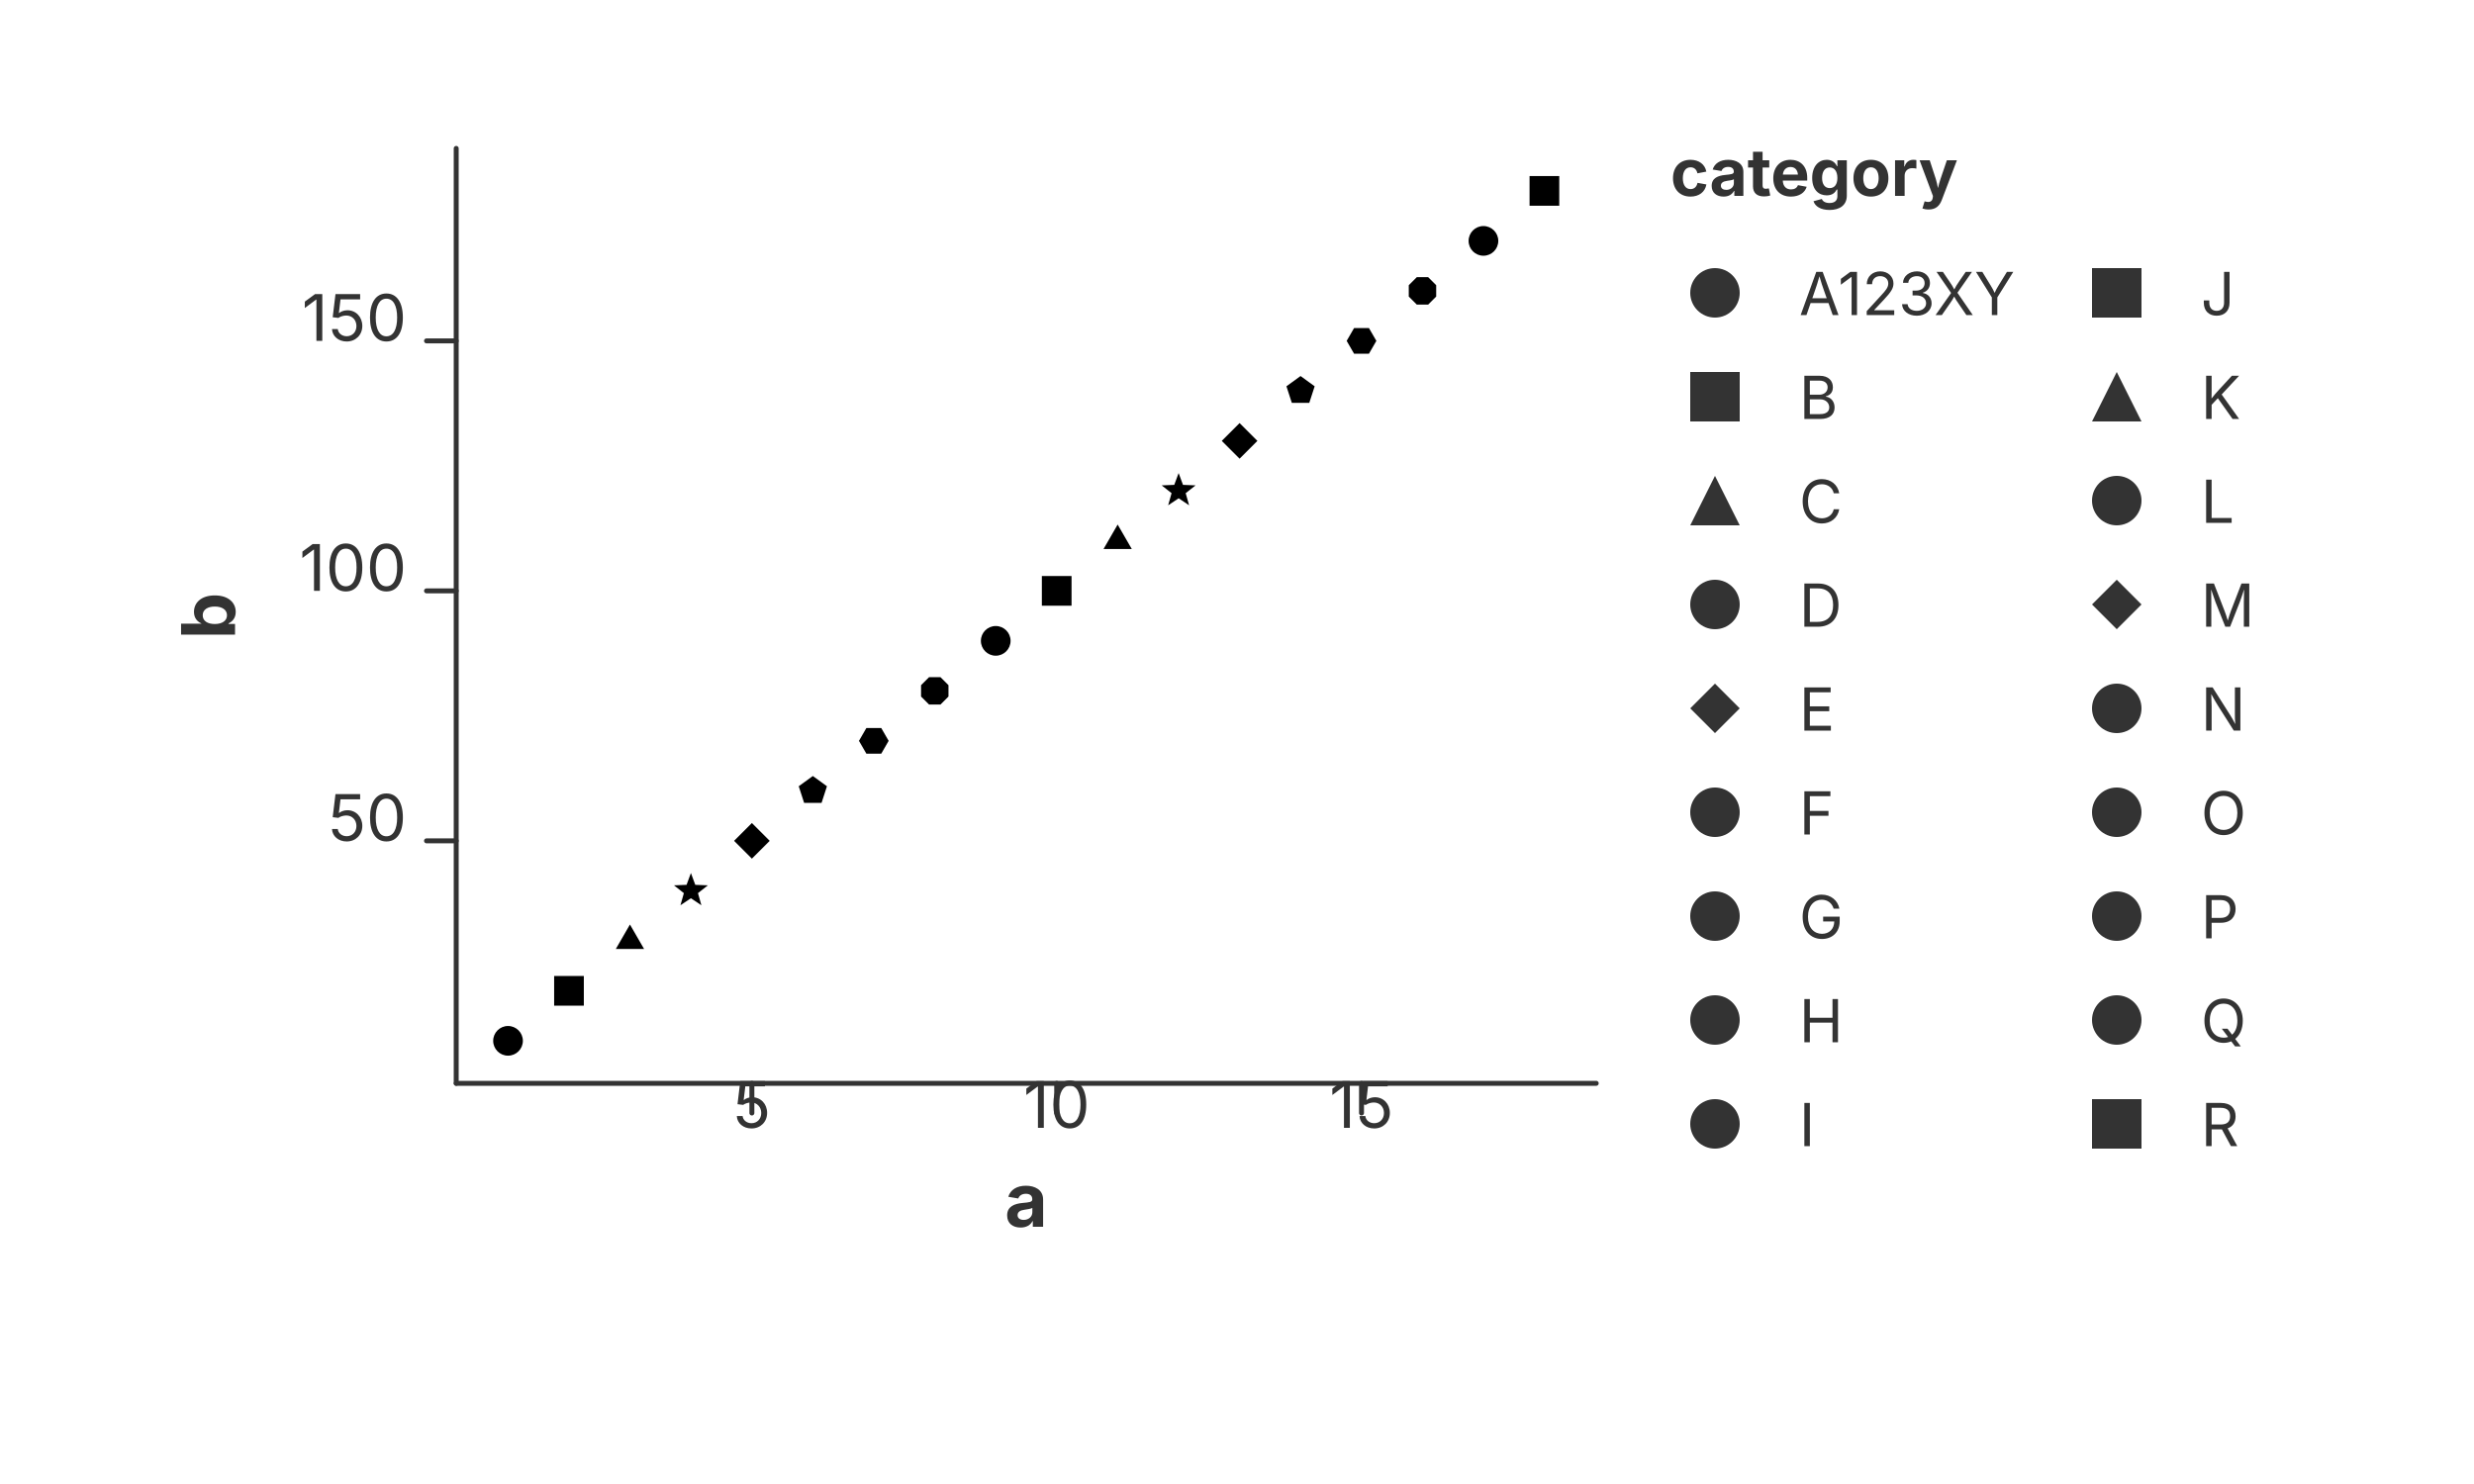
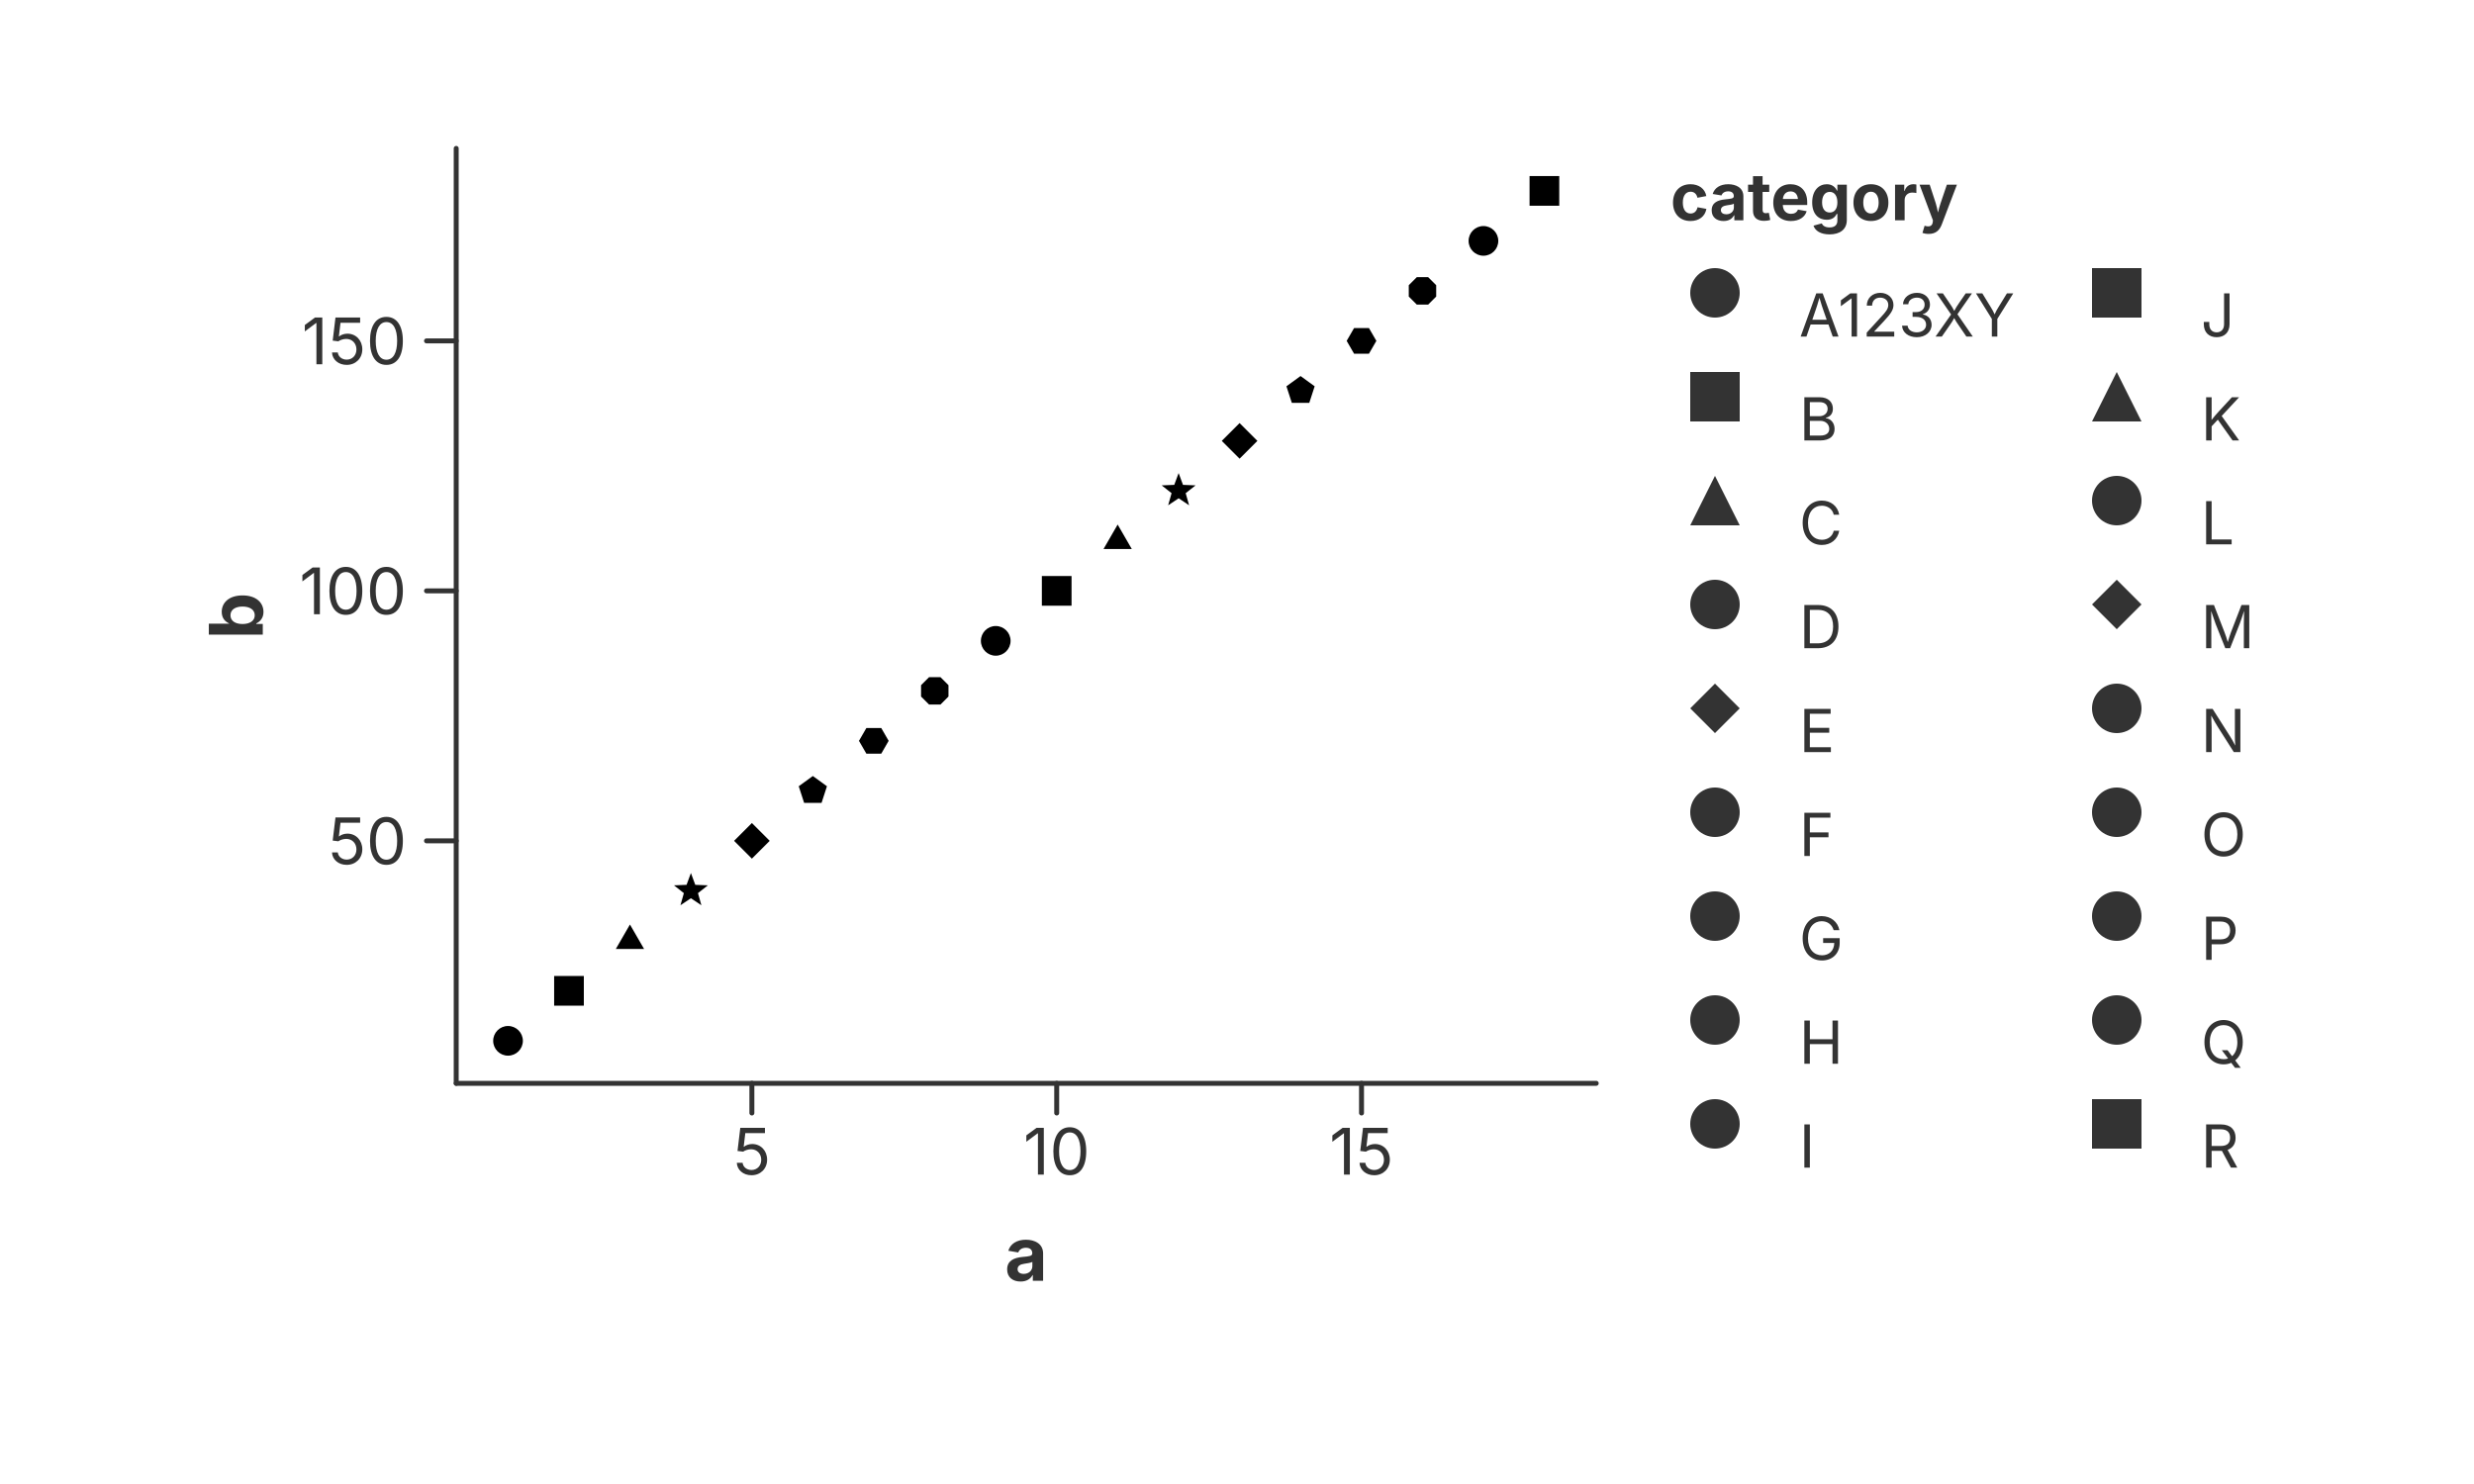
<svg xmlns="http://www.w3.org/2000/svg" width="500" height="300" viewBox="0 0 500 300">
  <rect x="0.000" y="0.000" width="500.000" height="300.000" fill="rgba(255,255,255,1.000)" stroke="none" stroke-width="0.000" fill-opacity="1.000" stroke-opacity="1.000" />
  <path d="M 92.200 219.000 L 322.600 219.000" stroke="rgba(51,51,51,1.000)" stroke-width="1.000" stroke-opacity="1.000" fill="none" stroke-linejoin="round" stroke-linecap="round" />
  <path d="M 151.956 219.000 L 151.956 225.000" stroke="rgba(51,51,51,1.000)" stroke-width="1.000" stroke-opacity="1.000" fill="none" stroke-linejoin="round" stroke-linecap="round" />
-   <text x="151.956" y="228.000" font-size="13.0" font-family="Inter, -apple-system, BlinkMacSystemFont, 'Segoe UI', Roboto, Helvetica, Arial, 'PingFang SC', 'Microsoft YaHei', Ubuntu, Cantarell, 'Noto Sans', sans-serif" fill="rgba(51,51,51,1.000)" fill-opacity="1.000" text-anchor="middle" font-weight="normal" dominant_baseline="hanging" transform="rotate(0 151.956 228.000)">5</text>
+   <text x="151.956" y="228.000" font-size="13.0" font-family="Inter, -apple-system, BlinkMacSystemFont, 'Segoe UI', Roboto, Helvetica, Arial, 'PingFang SC', 'Microsoft YaHei', Ubuntu, Cantarell, 'Noto Sans', sans-serif" fill="rgba(51,51,51,1.000)" fill-opacity="1.000" text-anchor="middle" font-weight="normal" dominant-baseline="hanging" transform="rotate(0 151.956 228.000)">5</text>
  <path d="M 213.560 219.000 L 213.560 225.000" stroke="rgba(51,51,51,1.000)" stroke-width="1.000" stroke-opacity="1.000" fill="none" stroke-linejoin="round" stroke-linecap="round" />
-   <text x="213.560" y="228.000" font-size="13.0" font-family="Inter, -apple-system, BlinkMacSystemFont, 'Segoe UI', Roboto, Helvetica, Arial, 'PingFang SC', 'Microsoft YaHei', Ubuntu, Cantarell, 'Noto Sans', sans-serif" fill="rgba(51,51,51,1.000)" fill-opacity="1.000" text-anchor="middle" font-weight="normal" dominant_baseline="hanging" transform="rotate(0 213.560 228.000)">10</text>
+   <text x="213.560" y="228.000" font-size="13.0" font-family="Inter, -apple-system, BlinkMacSystemFont, 'Segoe UI', Roboto, Helvetica, Arial, 'PingFang SC', 'Microsoft YaHei', Ubuntu, Cantarell, 'Noto Sans', sans-serif" fill="rgba(51,51,51,1.000)" fill-opacity="1.000" text-anchor="middle" font-weight="normal" dominant-baseline="hanging" transform="rotate(0 213.560 228.000)">10</text>
  <path d="M 275.165 219.000 L 275.165 225.000" stroke="rgba(51,51,51,1.000)" stroke-width="1.000" stroke-opacity="1.000" fill="none" stroke-linejoin="round" stroke-linecap="round" />
-   <text x="275.165" y="228.000" font-size="13.0" font-family="Inter, -apple-system, BlinkMacSystemFont, 'Segoe UI', Roboto, Helvetica, Arial, 'PingFang SC', 'Microsoft YaHei', Ubuntu, Cantarell, 'Noto Sans', sans-serif" fill="rgba(51,51,51,1.000)" fill-opacity="1.000" text-anchor="middle" font-weight="normal" dominant_baseline="hanging" transform="rotate(0 275.165 228.000)">15</text>
-   <text x="207.400" y="248.000" font-size="15.0" font-family="Inter, -apple-system, BlinkMacSystemFont, 'Segoe UI', Roboto, Helvetica, Arial, 'PingFang SC', 'Microsoft YaHei', Ubuntu, Cantarell, 'Noto Sans', sans-serif" fill="rgba(51,51,51,1.000)" fill-opacity="1.000" text-anchor="middle" font-weight="bold" dominant_baseline="hanging" transform="rotate(0 207.400 248.000)">a</text>
+   <text x="275.165" y="228.000" font-size="13.0" font-family="Inter, -apple-system, BlinkMacSystemFont, 'Segoe UI', Roboto, Helvetica, Arial, 'PingFang SC', 'Microsoft YaHei', Ubuntu, Cantarell, 'Noto Sans', sans-serif" fill="rgba(51,51,51,1.000)" fill-opacity="1.000" text-anchor="middle" font-weight="normal" dominant-baseline="hanging" transform="rotate(0 275.165 228.000)">15</text>
+   <text x="207.400" y="248.000" font-size="15.0" font-family="Inter, -apple-system, BlinkMacSystemFont, 'Segoe UI', Roboto, Helvetica, Arial, 'PingFang SC', 'Microsoft YaHei', Ubuntu, Cantarell, 'Noto Sans', sans-serif" fill="rgba(51,51,51,1.000)" fill-opacity="1.000" text-anchor="middle" font-weight="bold" dominant-baseline="hanging" transform="rotate(0 207.400 248.000)">a</text>
  <path d="M 92.200 30.000 L 92.200 219.000" stroke="rgba(51,51,51,1.000)" stroke-width="1.000" stroke-opacity="1.000" fill="none" stroke-linejoin="round" stroke-linecap="round" />
  <path d="M 92.200 169.981 L 86.200 169.981" stroke="rgba(51,51,51,1.000)" stroke-width="1.000" stroke-opacity="1.000" fill="none" stroke-linejoin="round" stroke-linecap="round" />
-   <text x="82.200" y="169.981" font-size="13.0" font-family="Inter, -apple-system, BlinkMacSystemFont, 'Segoe UI', Roboto, Helvetica, Arial, 'PingFang SC', 'Microsoft YaHei', Ubuntu, Cantarell, 'Noto Sans', sans-serif" fill="rgba(51,51,51,1.000)" fill-opacity="1.000" text-anchor="end" font-weight="normal" dominant_baseline="central" transform="rotate(0 82.200 169.981)">50</text>
+   <text x="82.200" y="169.981" font-size="13.0" font-family="Inter, -apple-system, BlinkMacSystemFont, 'Segoe UI', Roboto, Helvetica, Arial, 'PingFang SC', 'Microsoft YaHei', Ubuntu, Cantarell, 'Noto Sans', sans-serif" fill="rgba(51,51,51,1.000)" fill-opacity="1.000" text-anchor="end" font-weight="normal" dominant-baseline="central" transform="rotate(0 82.200 169.981)">50</text>
  <path d="M 92.200 119.447 L 86.200 119.447" stroke="rgba(51,51,51,1.000)" stroke-width="1.000" stroke-opacity="1.000" fill="none" stroke-linejoin="round" stroke-linecap="round" />
-   <text x="82.200" y="119.447" font-size="13.0" font-family="Inter, -apple-system, BlinkMacSystemFont, 'Segoe UI', Roboto, Helvetica, Arial, 'PingFang SC', 'Microsoft YaHei', Ubuntu, Cantarell, 'Noto Sans', sans-serif" fill="rgba(51,51,51,1.000)" fill-opacity="1.000" text-anchor="end" font-weight="normal" dominant_baseline="central" transform="rotate(0 82.200 119.447)">100</text>
+   <text x="82.200" y="119.447" font-size="13.0" font-family="Inter, -apple-system, BlinkMacSystemFont, 'Segoe UI', Roboto, Helvetica, Arial, 'PingFang SC', 'Microsoft YaHei', Ubuntu, Cantarell, 'Noto Sans', sans-serif" fill="rgba(51,51,51,1.000)" fill-opacity="1.000" text-anchor="end" font-weight="normal" dominant-baseline="central" transform="rotate(0 82.200 119.447)">100</text>
  <path d="M 92.200 68.912 L 86.200 68.912" stroke="rgba(51,51,51,1.000)" stroke-width="1.000" stroke-opacity="1.000" fill="none" stroke-linejoin="round" stroke-linecap="round" />
-   <text x="82.200" y="68.912" font-size="13.0" font-family="Inter, -apple-system, BlinkMacSystemFont, 'Segoe UI', Roboto, Helvetica, Arial, 'PingFang SC', 'Microsoft YaHei', Ubuntu, Cantarell, 'Noto Sans', sans-serif" fill="rgba(51,51,51,1.000)" fill-opacity="1.000" text-anchor="end" font-weight="normal" dominant_baseline="central" transform="rotate(0 82.200 68.912)">150</text>
-   <text x="47.500" y="124.500" font-size="15.0" font-family="Inter, -apple-system, BlinkMacSystemFont, 'Segoe UI', Roboto, Helvetica, Arial, 'PingFang SC', 'Microsoft YaHei', Ubuntu, Cantarell, 'Noto Sans', sans-serif" fill="rgba(51,51,51,1.000)" fill-opacity="1.000" text-anchor="middle" font-weight="bold" dominant_baseline="middle" transform="rotate(-90 47.500 124.500)">b</text>
+   <text x="82.200" y="68.912" font-size="13.0" font-family="Inter, -apple-system, BlinkMacSystemFont, 'Segoe UI', Roboto, Helvetica, Arial, 'PingFang SC', 'Microsoft YaHei', Ubuntu, Cantarell, 'Noto Sans', sans-serif" fill="rgba(51,51,51,1.000)" fill-opacity="1.000" text-anchor="end" font-weight="normal" dominant-baseline="central" transform="rotate(0 82.200 68.912)">150</text>
+   <text x="47.500" y="124.500" font-size="15.0" font-family="Inter, -apple-system, BlinkMacSystemFont, 'Segoe UI', Roboto, Helvetica, Arial, 'PingFang SC', 'Microsoft YaHei', Ubuntu, Cantarell, 'Noto Sans', sans-serif" fill="rgba(51,51,51,1.000)" fill-opacity="1.000" text-anchor="middle" font-weight="bold" dominant-baseline="middle" transform="rotate(-90 47.500 124.500)">b</text>
  <circle cx="102.673" cy="210.409" r="3.000" fill="rgba(0,0,0,1.000)" stroke="none" stroke-width="0.000" fill-opacity="1.000" stroke-opacity="1.000" />
  <rect x="111.994" y="197.302" width="6.000" height="6.000" fill="rgba(0,0,0,1.000)" stroke="none" stroke-width="0.000" fill-opacity="1.000" stroke-opacity="1.000" />
  <polygon points="127.314,186.895 130.172,191.845 124.457,191.845" fill="rgba(0,0,0,1.000)" stroke="none" stroke-width="0.000" fill-opacity="1.000" stroke-opacity="1.000" />
  <polygon points="139.635,176.488 140.517,178.875 143.059,178.976 141.062,180.552 141.751,183.001 139.635,181.588 137.519,183.001 138.209,180.552 136.211,178.976 138.754,178.875" fill="rgba(0,0,0,1.000)" stroke="none" stroke-width="0.000" fill-opacity="1.000" stroke-opacity="1.000" />
  <polygon points="155.556,169.981 151.956,173.581 148.356,169.981 151.956,166.381" fill="rgba(0,0,0,1.000)" stroke="none" stroke-width="0.000" fill-opacity="1.000" stroke-opacity="1.000" />
  <polygon points="164.277,156.874 167.130,158.947 166.040,162.301 162.514,162.301 161.424,158.947" fill="rgba(0,0,0,1.000)" stroke="none" stroke-width="0.000" fill-opacity="1.000" stroke-opacity="1.000" />
  <polygon points="179.598,149.767 178.098,152.365 175.098,152.365 173.598,149.767 175.098,147.169 178.098,147.169" fill="rgba(0,0,0,1.000)" stroke="none" stroke-width="0.000" fill-opacity="1.000" stroke-opacity="1.000" />
  <polygon points="191.690,140.808 190.067,142.432 187.771,142.432 186.147,140.808 186.147,138.512 187.771,136.889 190.067,136.889 191.690,138.512" fill="rgba(0,0,0,1.000)" stroke="none" stroke-width="0.000" fill-opacity="1.000" stroke-opacity="1.000" />
  <circle cx="201.240" cy="129.553" r="3.000" fill="rgba(0,0,0,1.000)" stroke="none" stroke-width="0.000" fill-opacity="1.000" stroke-opacity="1.000" />
  <rect x="210.560" y="116.447" width="6.000" height="6.000" fill="rgba(0,0,0,1.000)" stroke="none" stroke-width="0.000" fill-opacity="1.000" stroke-opacity="1.000" />
  <polygon points="225.881,106.040 228.739,110.990 223.023,110.990" fill="rgba(0,0,0,1.000)" stroke="none" stroke-width="0.000" fill-opacity="1.000" stroke-opacity="1.000" />
  <polygon points="238.202,95.633 239.084,98.019 241.626,98.120 239.629,99.696 240.318,102.145 238.202,100.733 236.086,102.145 236.776,99.696 234.778,98.120 237.320,98.019" fill="rgba(0,0,0,1.000)" stroke="none" stroke-width="0.000" fill-opacity="1.000" stroke-opacity="1.000" />
  <polygon points="254.123,89.126 250.523,92.726 246.923,89.126 250.523,85.526" fill="rgba(0,0,0,1.000)" stroke="none" stroke-width="0.000" fill-opacity="1.000" stroke-opacity="1.000" />
  <polygon points="262.844,76.019 265.697,78.092 264.607,81.446 261.081,81.446 259.991,78.092" fill="rgba(0,0,0,1.000)" stroke="none" stroke-width="0.000" fill-opacity="1.000" stroke-opacity="1.000" />
  <polygon points="278.165,68.912 276.665,71.510 273.665,71.510 272.165,68.912 273.665,66.314 276.665,66.314" fill="rgba(0,0,0,1.000)" stroke="none" stroke-width="0.000" fill-opacity="1.000" stroke-opacity="1.000" />
  <polygon points="290.257,59.953 288.634,61.576 286.338,61.576 284.714,59.953 284.714,57.657 286.338,56.033 288.634,56.033 290.257,57.657" fill="rgba(0,0,0,1.000)" stroke="none" stroke-width="0.000" fill-opacity="1.000" stroke-opacity="1.000" />
  <circle cx="299.806" cy="48.698" r="3.000" fill="rgba(0,0,0,1.000)" stroke="none" stroke-width="0.000" fill-opacity="1.000" stroke-opacity="1.000" />
  <rect x="309.127" y="35.591" width="6.000" height="6.000" fill="rgba(0,0,0,1.000)" stroke="none" stroke-width="0.000" fill-opacity="1.000" stroke-opacity="1.000" />
-   <text x="337.600" y="39.600" font-size="13.2" font-family="Inter, -apple-system, BlinkMacSystemFont, 'Segoe UI', Roboto, Helvetica, Arial, 'PingFang SC', 'Microsoft YaHei', Ubuntu, Cantarell, 'Noto Sans', sans-serif" fill="rgba(51,51,51,1.000)" fill-opacity="1.000" text-anchor="start" font-weight="bold" dominant_baseline="middle" transform="rotate(0 337.600 39.600)">category</text>
+   <text x="337.600" y="39.600" font-size="13.2" font-family="Inter, -apple-system, BlinkMacSystemFont, 'Segoe UI', Roboto, Helvetica, Arial, 'PingFang SC', 'Microsoft YaHei', Ubuntu, Cantarell, 'Noto Sans', sans-serif" fill="rgba(51,51,51,1.000)" fill-opacity="1.000" text-anchor="start" font-weight="bold" dominant-baseline="middle" transform="rotate(0 337.600 39.600)">category</text>
  <circle cx="346.600" cy="59.200" r="5.000" fill="rgba(51,51,51,1.000)" stroke="none" stroke-width="0.000" fill-opacity="1.000" stroke-opacity="1.000" />
-   <text x="363.600" y="63.700" font-size="12.0" font-family="Inter, -apple-system, BlinkMacSystemFont, 'Segoe UI', Roboto, Helvetica, Arial, 'PingFang SC', 'Microsoft YaHei', Ubuntu, Cantarell, 'Noto Sans', sans-serif" fill="rgba(51,51,51,1.000)" fill-opacity="1.000" text-anchor="start" font-weight="normal" dominant_baseline="middle" transform="rotate(0 363.600 63.700)">A123XY</text>
+   <text x="363.600" y="63.700" font-size="12.0" font-family="Inter, -apple-system, BlinkMacSystemFont, 'Segoe UI', Roboto, Helvetica, Arial, 'PingFang SC', 'Microsoft YaHei', Ubuntu, Cantarell, 'Noto Sans', sans-serif" fill="rgba(51,51,51,1.000)" fill-opacity="1.000" text-anchor="start" font-weight="normal" dominant-baseline="middle" transform="rotate(0 363.600 63.700)">A123XY</text>
  <rect x="341.600" y="75.200" width="10.000" height="10.000" fill="rgba(51,51,51,1.000)" stroke="none" stroke-width="0.000" fill-opacity="1.000" stroke-opacity="1.000" />
-   <text x="363.600" y="84.700" font-size="12.0" font-family="Inter, -apple-system, BlinkMacSystemFont, 'Segoe UI', Roboto, Helvetica, Arial, 'PingFang SC', 'Microsoft YaHei', Ubuntu, Cantarell, 'Noto Sans', sans-serif" fill="rgba(51,51,51,1.000)" fill-opacity="1.000" text-anchor="start" font-weight="normal" dominant_baseline="middle" transform="rotate(0 363.600 84.700)">B</text>
+   <text x="363.600" y="84.700" font-size="12.0" font-family="Inter, -apple-system, BlinkMacSystemFont, 'Segoe UI', Roboto, Helvetica, Arial, 'PingFang SC', 'Microsoft YaHei', Ubuntu, Cantarell, 'Noto Sans', sans-serif" fill="rgba(51,51,51,1.000)" fill-opacity="1.000" text-anchor="start" font-weight="normal" dominant-baseline="middle" transform="rotate(0 363.600 84.700)">B</text>
  <polygon points="346.600,96.200 341.600,106.200 351.600,106.200" fill="rgba(51,51,51,1.000)" stroke="none" stroke-width="0.000" fill-opacity="1.000" stroke-opacity="1.000" />
-   <text x="363.600" y="105.700" font-size="12.0" font-family="Inter, -apple-system, BlinkMacSystemFont, 'Segoe UI', Roboto, Helvetica, Arial, 'PingFang SC', 'Microsoft YaHei', Ubuntu, Cantarell, 'Noto Sans', sans-serif" fill="rgba(51,51,51,1.000)" fill-opacity="1.000" text-anchor="start" font-weight="normal" dominant_baseline="middle" transform="rotate(0 363.600 105.700)">C</text>
+   <text x="363.600" y="105.700" font-size="12.0" font-family="Inter, -apple-system, BlinkMacSystemFont, 'Segoe UI', Roboto, Helvetica, Arial, 'PingFang SC', 'Microsoft YaHei', Ubuntu, Cantarell, 'Noto Sans', sans-serif" fill="rgba(51,51,51,1.000)" fill-opacity="1.000" text-anchor="start" font-weight="normal" dominant-baseline="middle" transform="rotate(0 363.600 105.700)">C</text>
  <circle cx="346.600" cy="122.200" r="5.000" fill="rgba(51,51,51,1.000)" stroke="none" stroke-width="0.000" fill-opacity="1.000" stroke-opacity="1.000" />
-   <text x="363.600" y="126.700" font-size="12.0" font-family="Inter, -apple-system, BlinkMacSystemFont, 'Segoe UI', Roboto, Helvetica, Arial, 'PingFang SC', 'Microsoft YaHei', Ubuntu, Cantarell, 'Noto Sans', sans-serif" fill="rgba(51,51,51,1.000)" fill-opacity="1.000" text-anchor="start" font-weight="normal" dominant_baseline="middle" transform="rotate(0 363.600 126.700)">D</text>
+   <text x="363.600" y="126.700" font-size="12.0" font-family="Inter, -apple-system, BlinkMacSystemFont, 'Segoe UI', Roboto, Helvetica, Arial, 'PingFang SC', 'Microsoft YaHei', Ubuntu, Cantarell, 'Noto Sans', sans-serif" fill="rgba(51,51,51,1.000)" fill-opacity="1.000" text-anchor="start" font-weight="normal" dominant-baseline="middle" transform="rotate(0 363.600 126.700)">D</text>
  <polygon points="346.600,138.200 351.600,143.200 346.600,148.200 341.600,143.200" fill="rgba(51,51,51,1.000)" stroke="none" stroke-width="0.000" fill-opacity="1.000" stroke-opacity="1.000" />
-   <text x="363.600" y="147.700" font-size="12.0" font-family="Inter, -apple-system, BlinkMacSystemFont, 'Segoe UI', Roboto, Helvetica, Arial, 'PingFang SC', 'Microsoft YaHei', Ubuntu, Cantarell, 'Noto Sans', sans-serif" fill="rgba(51,51,51,1.000)" fill-opacity="1.000" text-anchor="start" font-weight="normal" dominant_baseline="middle" transform="rotate(0 363.600 147.700)">E</text>
+   <text x="363.600" y="147.700" font-size="12.0" font-family="Inter, -apple-system, BlinkMacSystemFont, 'Segoe UI', Roboto, Helvetica, Arial, 'PingFang SC', 'Microsoft YaHei', Ubuntu, Cantarell, 'Noto Sans', sans-serif" fill="rgba(51,51,51,1.000)" fill-opacity="1.000" text-anchor="start" font-weight="normal" dominant-baseline="middle" transform="rotate(0 363.600 147.700)">E</text>
  <circle cx="346.600" cy="164.200" r="5.000" fill="rgba(51,51,51,1.000)" stroke="none" stroke-width="0.000" fill-opacity="1.000" stroke-opacity="1.000" />
-   <text x="363.600" y="168.700" font-size="12.0" font-family="Inter, -apple-system, BlinkMacSystemFont, 'Segoe UI', Roboto, Helvetica, Arial, 'PingFang SC', 'Microsoft YaHei', Ubuntu, Cantarell, 'Noto Sans', sans-serif" fill="rgba(51,51,51,1.000)" fill-opacity="1.000" text-anchor="start" font-weight="normal" dominant_baseline="middle" transform="rotate(0 363.600 168.700)">F</text>
+   <text x="363.600" y="168.700" font-size="12.0" font-family="Inter, -apple-system, BlinkMacSystemFont, 'Segoe UI', Roboto, Helvetica, Arial, 'PingFang SC', 'Microsoft YaHei', Ubuntu, Cantarell, 'Noto Sans', sans-serif" fill="rgba(51,51,51,1.000)" fill-opacity="1.000" text-anchor="start" font-weight="normal" dominant-baseline="middle" transform="rotate(0 363.600 168.700)">F</text>
  <circle cx="346.600" cy="185.200" r="5.000" fill="rgba(51,51,51,1.000)" stroke="none" stroke-width="0.000" fill-opacity="1.000" stroke-opacity="1.000" />
-   <text x="363.600" y="189.700" font-size="12.0" font-family="Inter, -apple-system, BlinkMacSystemFont, 'Segoe UI', Roboto, Helvetica, Arial, 'PingFang SC', 'Microsoft YaHei', Ubuntu, Cantarell, 'Noto Sans', sans-serif" fill="rgba(51,51,51,1.000)" fill-opacity="1.000" text-anchor="start" font-weight="normal" dominant_baseline="middle" transform="rotate(0 363.600 189.700)">G</text>
+   <text x="363.600" y="189.700" font-size="12.0" font-family="Inter, -apple-system, BlinkMacSystemFont, 'Segoe UI', Roboto, Helvetica, Arial, 'PingFang SC', 'Microsoft YaHei', Ubuntu, Cantarell, 'Noto Sans', sans-serif" fill="rgba(51,51,51,1.000)" fill-opacity="1.000" text-anchor="start" font-weight="normal" dominant-baseline="middle" transform="rotate(0 363.600 189.700)">G</text>
  <circle cx="346.600" cy="206.200" r="5.000" fill="rgba(51,51,51,1.000)" stroke="none" stroke-width="0.000" fill-opacity="1.000" stroke-opacity="1.000" />
-   <text x="363.600" y="210.700" font-size="12.0" font-family="Inter, -apple-system, BlinkMacSystemFont, 'Segoe UI', Roboto, Helvetica, Arial, 'PingFang SC', 'Microsoft YaHei', Ubuntu, Cantarell, 'Noto Sans', sans-serif" fill="rgba(51,51,51,1.000)" fill-opacity="1.000" text-anchor="start" font-weight="normal" dominant_baseline="middle" transform="rotate(0 363.600 210.700)">H</text>
+   <text x="363.600" y="210.700" font-size="12.0" font-family="Inter, -apple-system, BlinkMacSystemFont, 'Segoe UI', Roboto, Helvetica, Arial, 'PingFang SC', 'Microsoft YaHei', Ubuntu, Cantarell, 'Noto Sans', sans-serif" fill="rgba(51,51,51,1.000)" fill-opacity="1.000" text-anchor="start" font-weight="normal" dominant-baseline="middle" transform="rotate(0 363.600 210.700)">H</text>
  <circle cx="346.600" cy="227.200" r="5.000" fill="rgba(51,51,51,1.000)" stroke="none" stroke-width="0.000" fill-opacity="1.000" stroke-opacity="1.000" />
-   <text x="363.600" y="231.700" font-size="12.0" font-family="Inter, -apple-system, BlinkMacSystemFont, 'Segoe UI', Roboto, Helvetica, Arial, 'PingFang SC', 'Microsoft YaHei', Ubuntu, Cantarell, 'Noto Sans', sans-serif" fill="rgba(51,51,51,1.000)" fill-opacity="1.000" text-anchor="start" font-weight="normal" dominant_baseline="middle" transform="rotate(0 363.600 231.700)">I</text>
+   <text x="363.600" y="231.700" font-size="12.0" font-family="Inter, -apple-system, BlinkMacSystemFont, 'Segoe UI', Roboto, Helvetica, Arial, 'PingFang SC', 'Microsoft YaHei', Ubuntu, Cantarell, 'Noto Sans', sans-serif" fill="rgba(51,51,51,1.000)" fill-opacity="1.000" text-anchor="start" font-weight="normal" dominant-baseline="middle" transform="rotate(0 363.600 231.700)">I</text>
  <rect x="422.800" y="54.200" width="10.000" height="10.000" fill="rgba(51,51,51,1.000)" stroke="none" stroke-width="0.000" fill-opacity="1.000" stroke-opacity="1.000" />
-   <text x="444.800" y="63.700" font-size="12.0" font-family="Inter, -apple-system, BlinkMacSystemFont, 'Segoe UI', Roboto, Helvetica, Arial, 'PingFang SC', 'Microsoft YaHei', Ubuntu, Cantarell, 'Noto Sans', sans-serif" fill="rgba(51,51,51,1.000)" fill-opacity="1.000" text-anchor="start" font-weight="normal" dominant_baseline="middle" transform="rotate(0 444.800 63.700)">J</text>
+   <text x="444.800" y="63.700" font-size="12.0" font-family="Inter, -apple-system, BlinkMacSystemFont, 'Segoe UI', Roboto, Helvetica, Arial, 'PingFang SC', 'Microsoft YaHei', Ubuntu, Cantarell, 'Noto Sans', sans-serif" fill="rgba(51,51,51,1.000)" fill-opacity="1.000" text-anchor="start" font-weight="normal" dominant-baseline="middle" transform="rotate(0 444.800 63.700)">J</text>
  <polygon points="427.800,75.200 422.800,85.200 432.800,85.200" fill="rgba(51,51,51,1.000)" stroke="none" stroke-width="0.000" fill-opacity="1.000" stroke-opacity="1.000" />
-   <text x="444.800" y="84.700" font-size="12.0" font-family="Inter, -apple-system, BlinkMacSystemFont, 'Segoe UI', Roboto, Helvetica, Arial, 'PingFang SC', 'Microsoft YaHei', Ubuntu, Cantarell, 'Noto Sans', sans-serif" fill="rgba(51,51,51,1.000)" fill-opacity="1.000" text-anchor="start" font-weight="normal" dominant_baseline="middle" transform="rotate(0 444.800 84.700)">K</text>
+   <text x="444.800" y="84.700" font-size="12.0" font-family="Inter, -apple-system, BlinkMacSystemFont, 'Segoe UI', Roboto, Helvetica, Arial, 'PingFang SC', 'Microsoft YaHei', Ubuntu, Cantarell, 'Noto Sans', sans-serif" fill="rgba(51,51,51,1.000)" fill-opacity="1.000" text-anchor="start" font-weight="normal" dominant-baseline="middle" transform="rotate(0 444.800 84.700)">K</text>
  <circle cx="427.800" cy="101.200" r="5.000" fill="rgba(51,51,51,1.000)" stroke="none" stroke-width="0.000" fill-opacity="1.000" stroke-opacity="1.000" />
-   <text x="444.800" y="105.700" font-size="12.0" font-family="Inter, -apple-system, BlinkMacSystemFont, 'Segoe UI', Roboto, Helvetica, Arial, 'PingFang SC', 'Microsoft YaHei', Ubuntu, Cantarell, 'Noto Sans', sans-serif" fill="rgba(51,51,51,1.000)" fill-opacity="1.000" text-anchor="start" font-weight="normal" dominant_baseline="middle" transform="rotate(0 444.800 105.700)">L</text>
+   <text x="444.800" y="105.700" font-size="12.0" font-family="Inter, -apple-system, BlinkMacSystemFont, 'Segoe UI', Roboto, Helvetica, Arial, 'PingFang SC', 'Microsoft YaHei', Ubuntu, Cantarell, 'Noto Sans', sans-serif" fill="rgba(51,51,51,1.000)" fill-opacity="1.000" text-anchor="start" font-weight="normal" dominant-baseline="middle" transform="rotate(0 444.800 105.700)">L</text>
  <polygon points="427.800,117.200 432.800,122.200 427.800,127.200 422.800,122.200" fill="rgba(51,51,51,1.000)" stroke="none" stroke-width="0.000" fill-opacity="1.000" stroke-opacity="1.000" />
-   <text x="444.800" y="126.700" font-size="12.0" font-family="Inter, -apple-system, BlinkMacSystemFont, 'Segoe UI', Roboto, Helvetica, Arial, 'PingFang SC', 'Microsoft YaHei', Ubuntu, Cantarell, 'Noto Sans', sans-serif" fill="rgba(51,51,51,1.000)" fill-opacity="1.000" text-anchor="start" font-weight="normal" dominant_baseline="middle" transform="rotate(0 444.800 126.700)">M</text>
+   <text x="444.800" y="126.700" font-size="12.0" font-family="Inter, -apple-system, BlinkMacSystemFont, 'Segoe UI', Roboto, Helvetica, Arial, 'PingFang SC', 'Microsoft YaHei', Ubuntu, Cantarell, 'Noto Sans', sans-serif" fill="rgba(51,51,51,1.000)" fill-opacity="1.000" text-anchor="start" font-weight="normal" dominant-baseline="middle" transform="rotate(0 444.800 126.700)">M</text>
  <circle cx="427.800" cy="143.200" r="5.000" fill="rgba(51,51,51,1.000)" stroke="none" stroke-width="0.000" fill-opacity="1.000" stroke-opacity="1.000" />
-   <text x="444.800" y="147.700" font-size="12.0" font-family="Inter, -apple-system, BlinkMacSystemFont, 'Segoe UI', Roboto, Helvetica, Arial, 'PingFang SC', 'Microsoft YaHei', Ubuntu, Cantarell, 'Noto Sans', sans-serif" fill="rgba(51,51,51,1.000)" fill-opacity="1.000" text-anchor="start" font-weight="normal" dominant_baseline="middle" transform="rotate(0 444.800 147.700)">N</text>
+   <text x="444.800" y="147.700" font-size="12.0" font-family="Inter, -apple-system, BlinkMacSystemFont, 'Segoe UI', Roboto, Helvetica, Arial, 'PingFang SC', 'Microsoft YaHei', Ubuntu, Cantarell, 'Noto Sans', sans-serif" fill="rgba(51,51,51,1.000)" fill-opacity="1.000" text-anchor="start" font-weight="normal" dominant-baseline="middle" transform="rotate(0 444.800 147.700)">N</text>
  <circle cx="427.800" cy="164.200" r="5.000" fill="rgba(51,51,51,1.000)" stroke="none" stroke-width="0.000" fill-opacity="1.000" stroke-opacity="1.000" />
-   <text x="444.800" y="168.700" font-size="12.0" font-family="Inter, -apple-system, BlinkMacSystemFont, 'Segoe UI', Roboto, Helvetica, Arial, 'PingFang SC', 'Microsoft YaHei', Ubuntu, Cantarell, 'Noto Sans', sans-serif" fill="rgba(51,51,51,1.000)" fill-opacity="1.000" text-anchor="start" font-weight="normal" dominant_baseline="middle" transform="rotate(0 444.800 168.700)">O</text>
+   <text x="444.800" y="168.700" font-size="12.0" font-family="Inter, -apple-system, BlinkMacSystemFont, 'Segoe UI', Roboto, Helvetica, Arial, 'PingFang SC', 'Microsoft YaHei', Ubuntu, Cantarell, 'Noto Sans', sans-serif" fill="rgba(51,51,51,1.000)" fill-opacity="1.000" text-anchor="start" font-weight="normal" dominant-baseline="middle" transform="rotate(0 444.800 168.700)">O</text>
  <circle cx="427.800" cy="185.200" r="5.000" fill="rgba(51,51,51,1.000)" stroke="none" stroke-width="0.000" fill-opacity="1.000" stroke-opacity="1.000" />
-   <text x="444.800" y="189.700" font-size="12.0" font-family="Inter, -apple-system, BlinkMacSystemFont, 'Segoe UI', Roboto, Helvetica, Arial, 'PingFang SC', 'Microsoft YaHei', Ubuntu, Cantarell, 'Noto Sans', sans-serif" fill="rgba(51,51,51,1.000)" fill-opacity="1.000" text-anchor="start" font-weight="normal" dominant_baseline="middle" transform="rotate(0 444.800 189.700)">P</text>
+   <text x="444.800" y="189.700" font-size="12.0" font-family="Inter, -apple-system, BlinkMacSystemFont, 'Segoe UI', Roboto, Helvetica, Arial, 'PingFang SC', 'Microsoft YaHei', Ubuntu, Cantarell, 'Noto Sans', sans-serif" fill="rgba(51,51,51,1.000)" fill-opacity="1.000" text-anchor="start" font-weight="normal" dominant-baseline="middle" transform="rotate(0 444.800 189.700)">P</text>
  <circle cx="427.800" cy="206.200" r="5.000" fill="rgba(51,51,51,1.000)" stroke="none" stroke-width="0.000" fill-opacity="1.000" stroke-opacity="1.000" />
-   <text x="444.800" y="210.700" font-size="12.0" font-family="Inter, -apple-system, BlinkMacSystemFont, 'Segoe UI', Roboto, Helvetica, Arial, 'PingFang SC', 'Microsoft YaHei', Ubuntu, Cantarell, 'Noto Sans', sans-serif" fill="rgba(51,51,51,1.000)" fill-opacity="1.000" text-anchor="start" font-weight="normal" dominant_baseline="middle" transform="rotate(0 444.800 210.700)">Q</text>
+   <text x="444.800" y="210.700" font-size="12.0" font-family="Inter, -apple-system, BlinkMacSystemFont, 'Segoe UI', Roboto, Helvetica, Arial, 'PingFang SC', 'Microsoft YaHei', Ubuntu, Cantarell, 'Noto Sans', sans-serif" fill="rgba(51,51,51,1.000)" fill-opacity="1.000" text-anchor="start" font-weight="normal" dominant-baseline="middle" transform="rotate(0 444.800 210.700)">Q</text>
  <rect x="422.800" y="222.200" width="10.000" height="10.000" fill="rgba(51,51,51,1.000)" stroke="none" stroke-width="0.000" fill-opacity="1.000" stroke-opacity="1.000" />
-   <text x="444.800" y="231.700" font-size="12.0" font-family="Inter, -apple-system, BlinkMacSystemFont, 'Segoe UI', Roboto, Helvetica, Arial, 'PingFang SC', 'Microsoft YaHei', Ubuntu, Cantarell, 'Noto Sans', sans-serif" fill="rgba(51,51,51,1.000)" fill-opacity="1.000" text-anchor="start" font-weight="normal" dominant_baseline="middle" transform="rotate(0 444.800 231.700)">R</text>
+   <text x="444.800" y="231.700" font-size="12.0" font-family="Inter, -apple-system, BlinkMacSystemFont, 'Segoe UI', Roboto, Helvetica, Arial, 'PingFang SC', 'Microsoft YaHei', Ubuntu, Cantarell, 'Noto Sans', sans-serif" fill="rgba(51,51,51,1.000)" fill-opacity="1.000" text-anchor="start" font-weight="normal" dominant-baseline="middle" transform="rotate(0 444.800 231.700)">R</text>
</svg>
